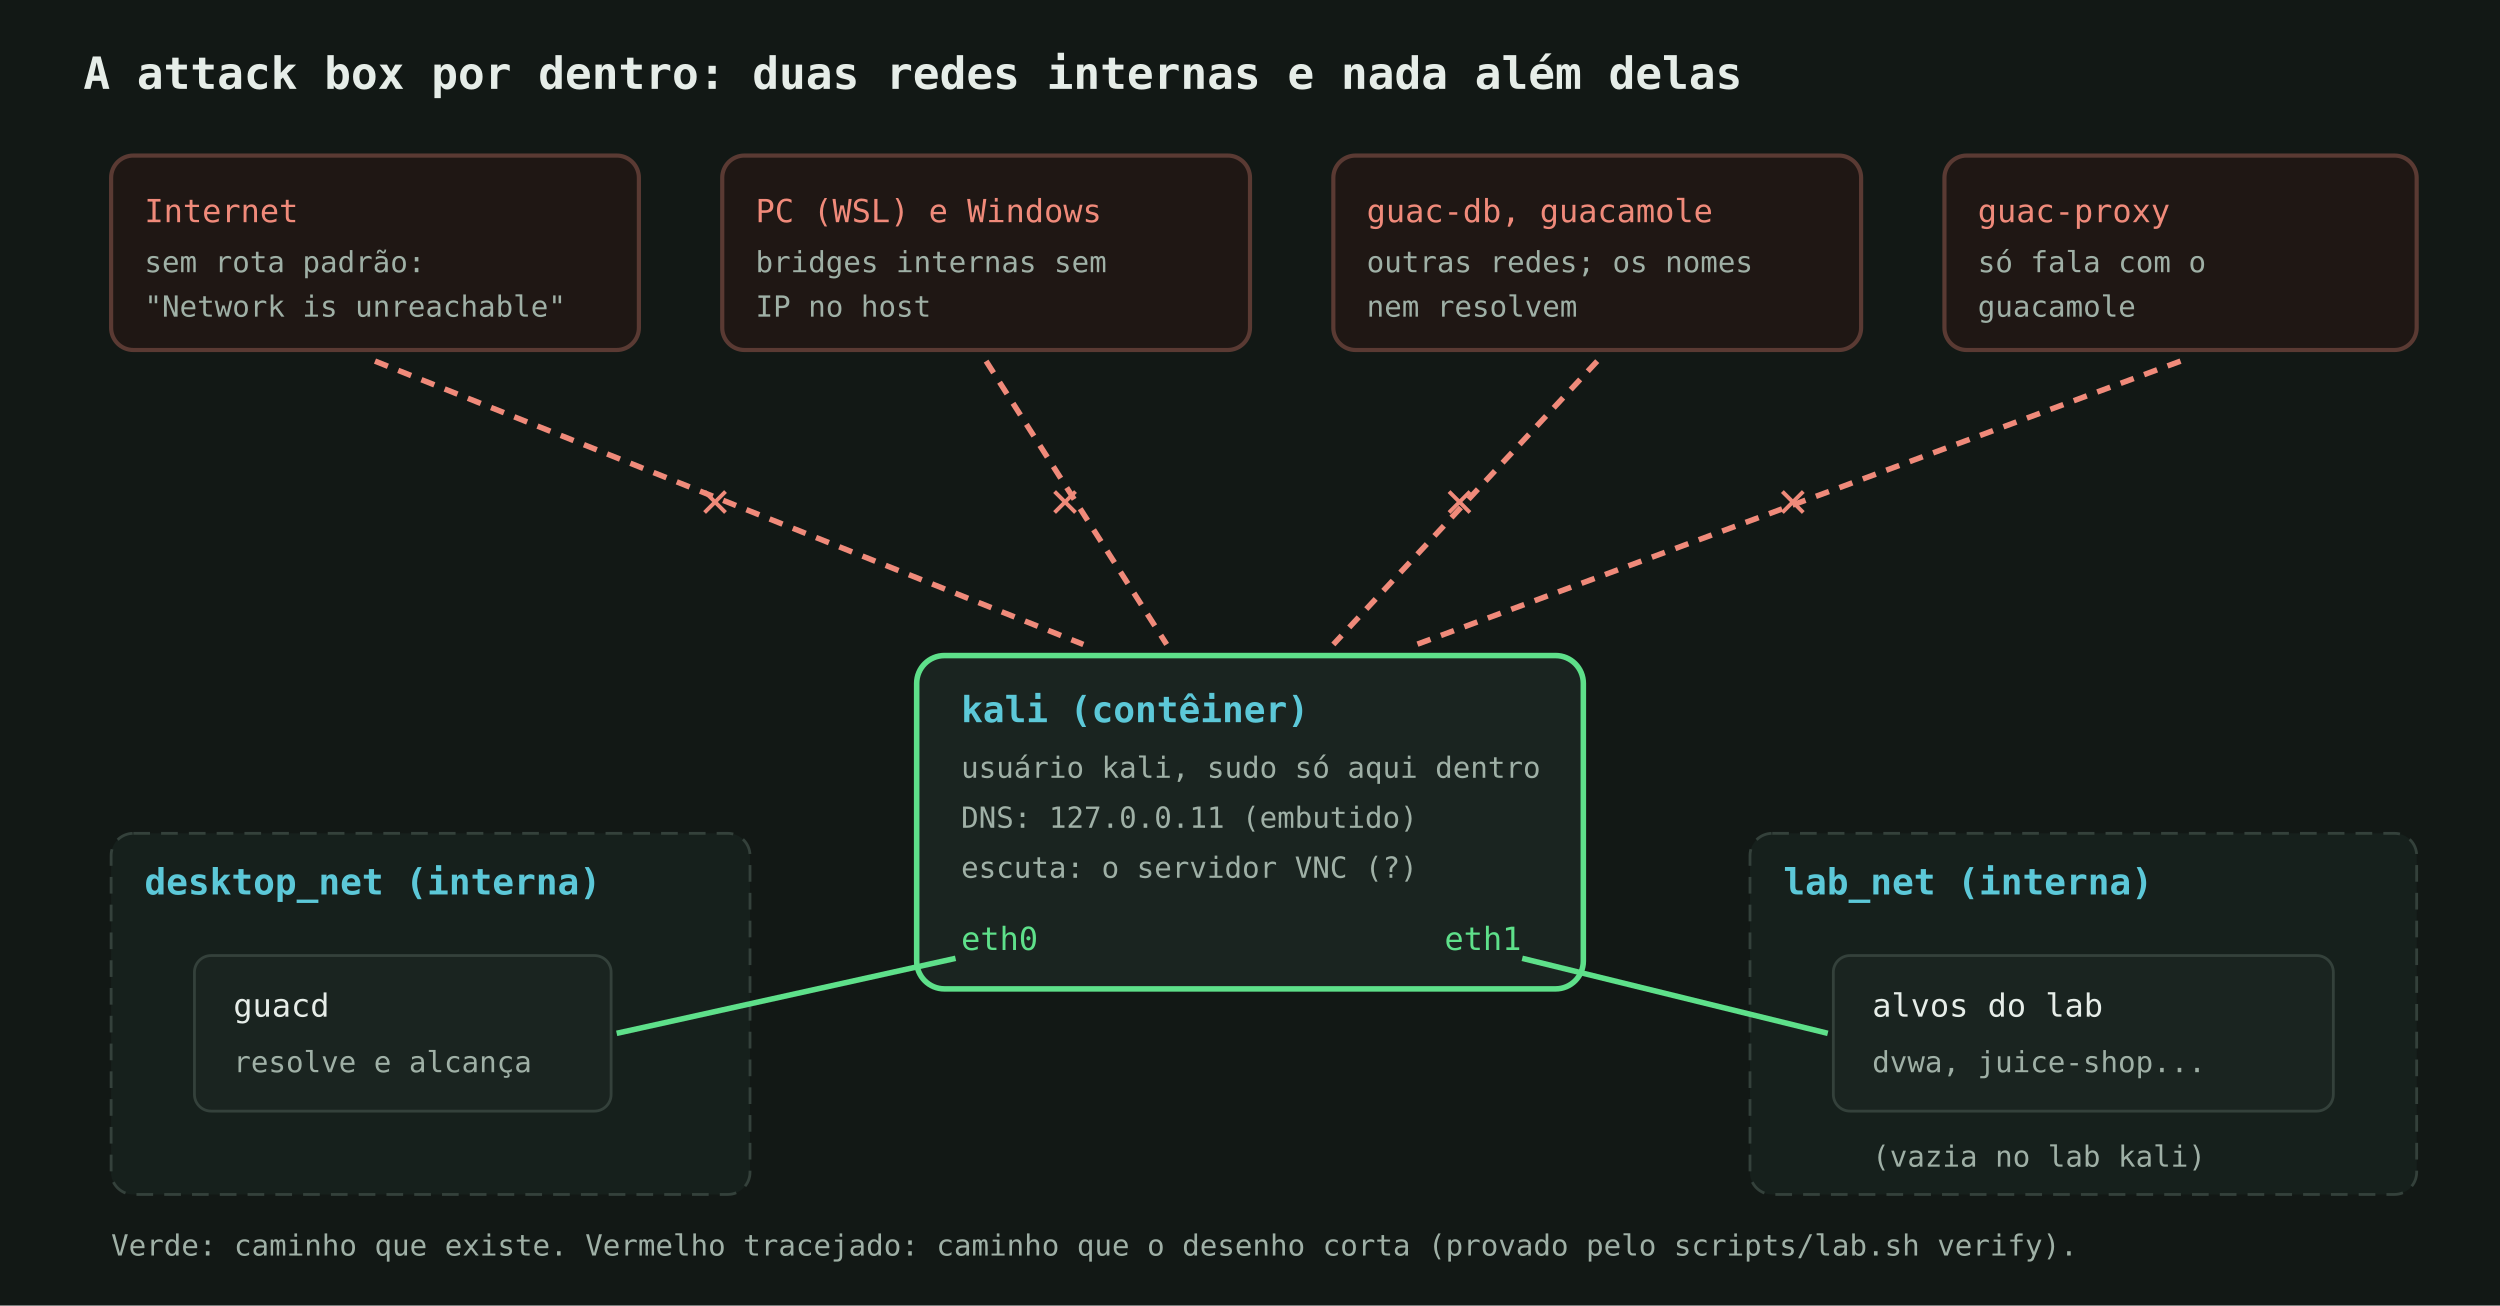
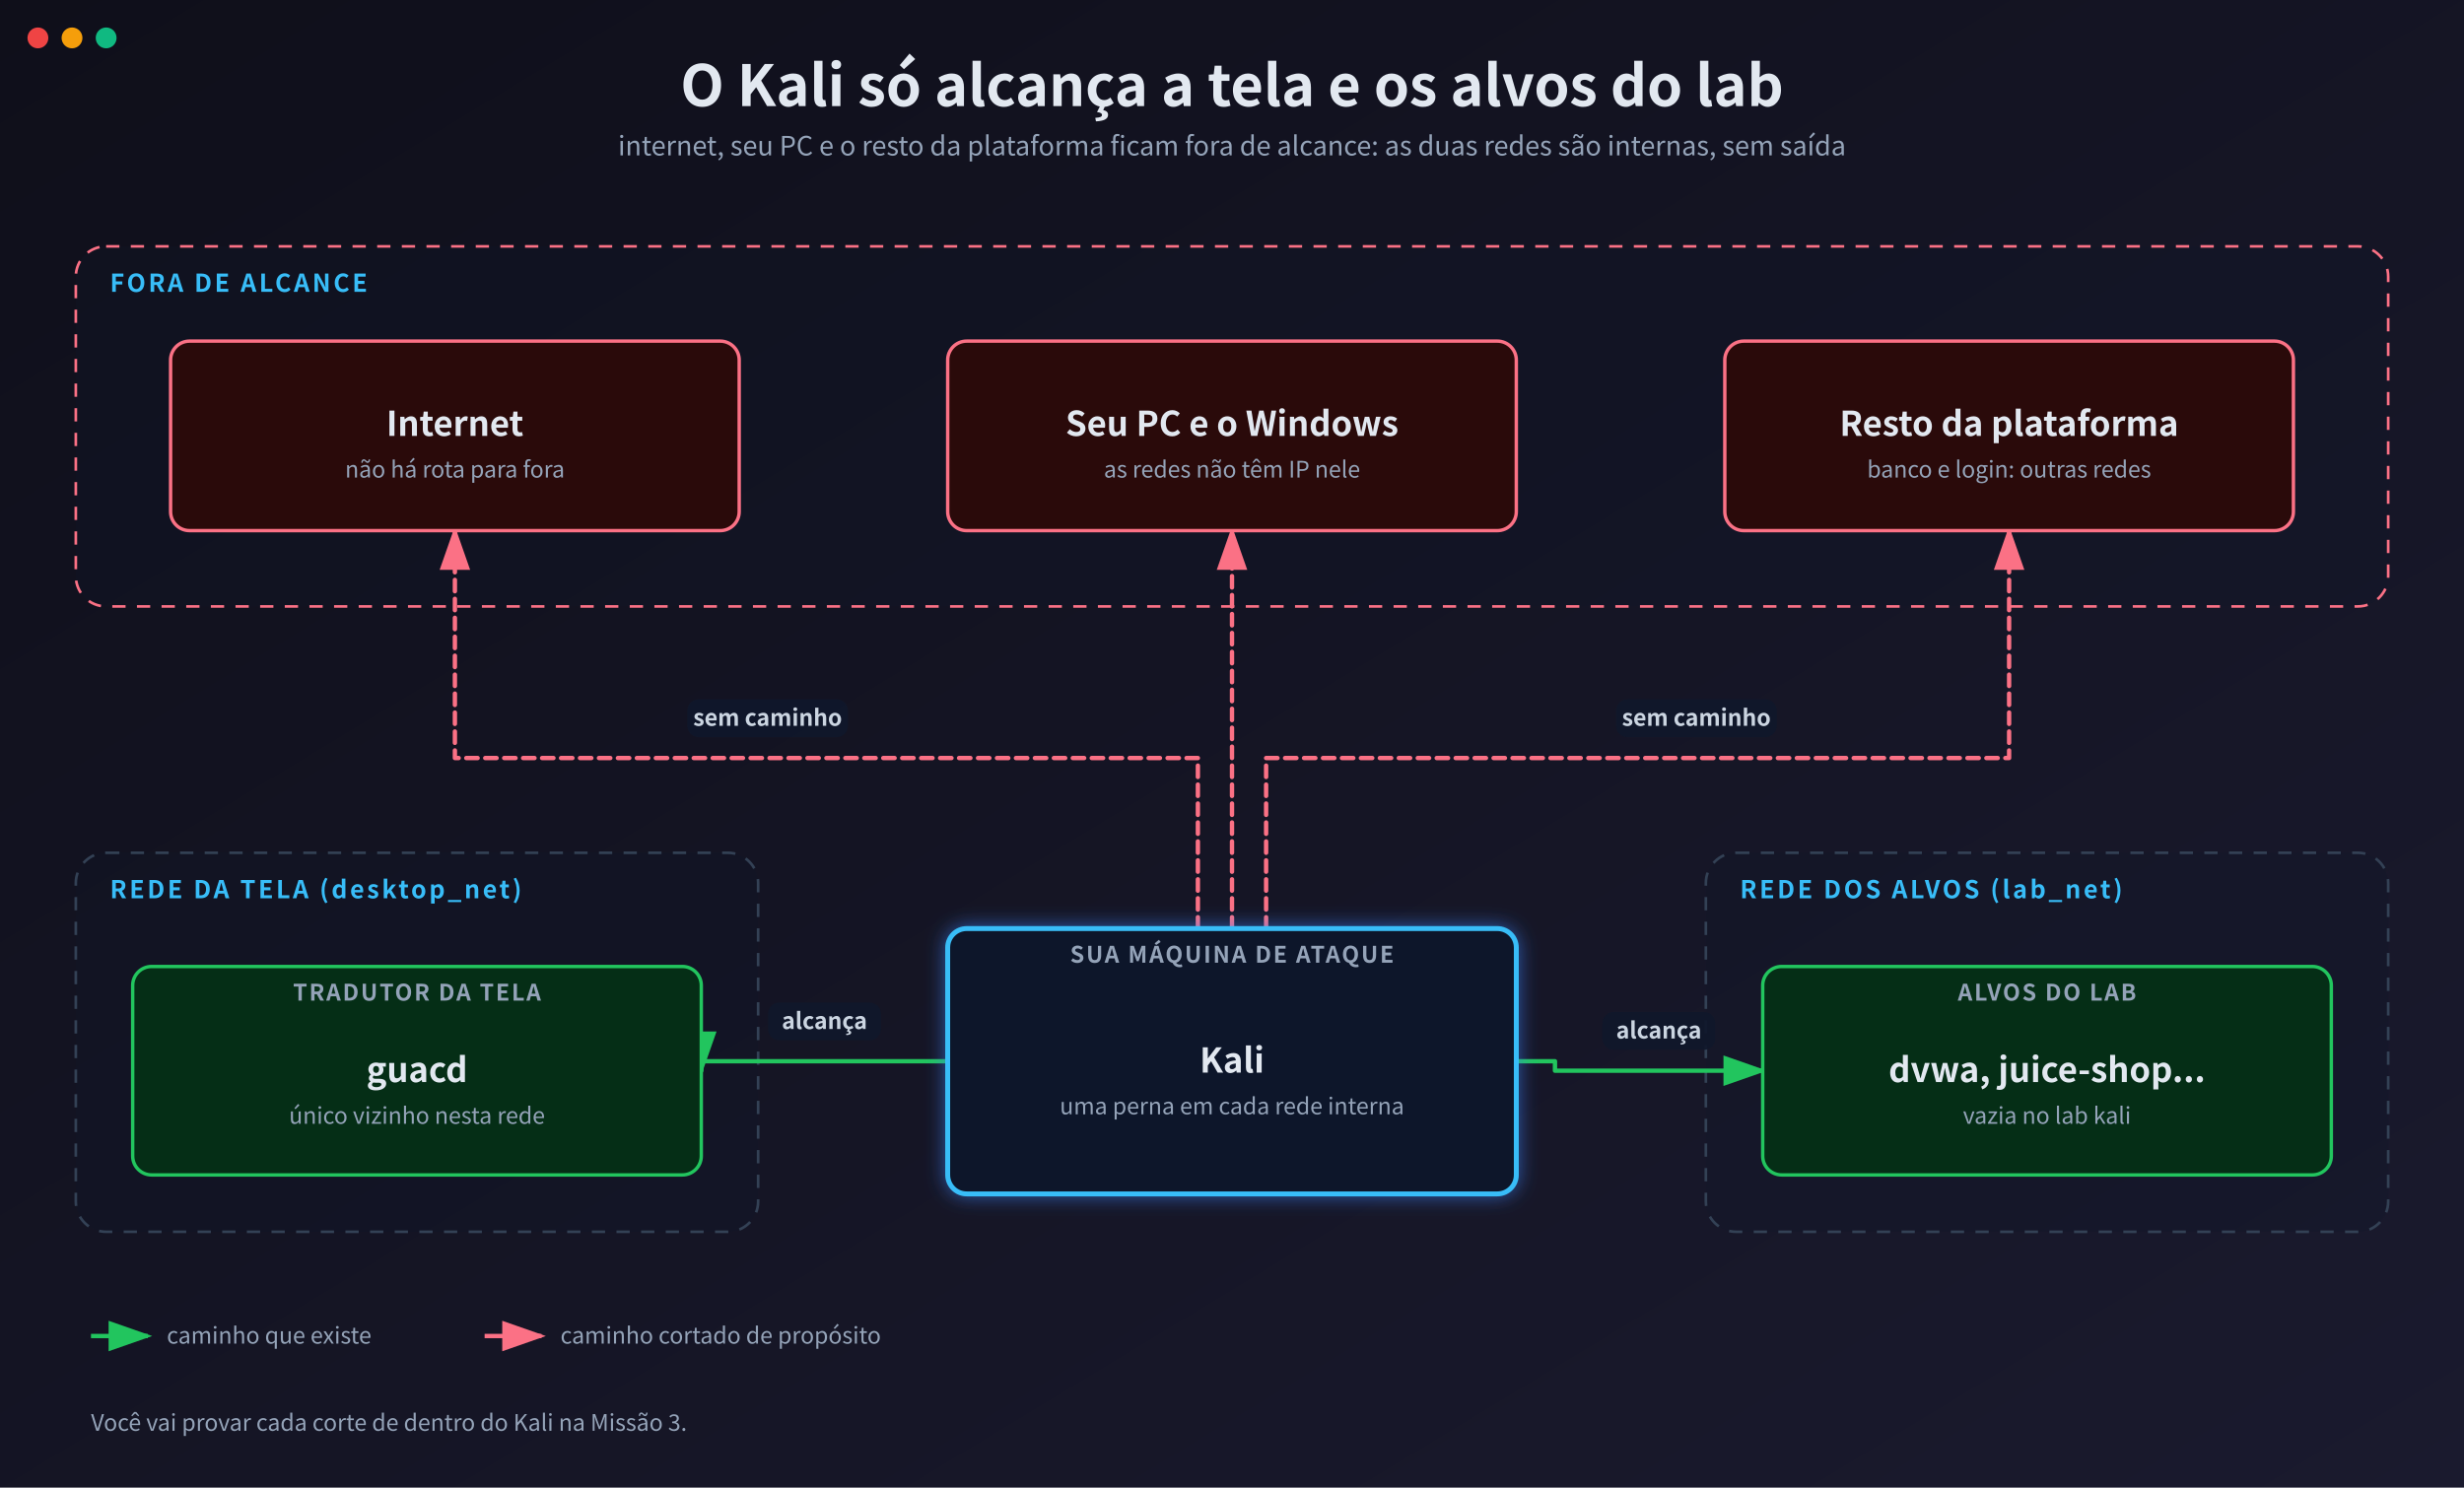
- <svg xmlns="http://www.w3.org/2000/svg" viewBox="0 0 900 470" role="img" aria-labelledby="t d">
-   <style>
-     text { font-family: ui-monospace, "DejaVu Sans Mono", Menlo, Consolas, monospace; fill: #e6ede8; }
-     .t { font-size: 16px; font-weight: 700; }
-     .h { font-size: 13px; font-weight: 700; fill: #5cc8d8; }
-     .b { font-size: 11.5px; }
-     .s { font-size: 10.5px; fill: #9fb0a6; }
-     .g { fill: #5ee08a; }
-     .r { fill: #f08a7a; }
-   </style>
-   <rect width="900" height="470" fill="#121815" />
-   <text class="t" x="30" y="32">A attack box por dentro: duas redes internas e nada além delas</text>
-   <g fill="#1f1714" stroke="#5a3a33" stroke-width="1.5">
-     <rect x="40" y="56" width="190" height="70" rx="8" />
-     <rect x="260" y="56" width="190" height="70" rx="8" />
-     <rect x="480" y="56" width="190" height="70" rx="8" />
-     <rect x="700" y="56" width="170" height="70" rx="8" />
+ <svg xmlns="http://www.w3.org/2000/svg" viewBox="0 0 1300 785" width="1300" height="785" data-generator="fireworks-tech-graph" data-schema-version="1" data-text-metrics="heuristic-v1" data-style-id="2" data-visual-theme="Dark Terminal" data-diagram-type="architecture" data-motion-scene="" data-semantic-profile="generic" data-semantic-valid="true" data-quality-profile="standard" data-max-bends-per-edge="12" data-max-total-bends="100" data-max-route-stretch="5.0" data-max-bridged-crossings="8" data-min-node-gap="0.0" data-min-container-gutter="0.0" data-min-label-clearance="2.0" data-min-segment-length="0.0">
+   <defs>
+     <marker id="arrowA" markerWidth="10" markerHeight="7" refX="9" refY="3.5" orient="auto">
+       <polygon points="0 0, 10 3.5, 0 7" fill="#a855f7" />
+     </marker>
+     <marker id="arrowB" markerWidth="10" markerHeight="7" refX="9" refY="3.5" orient="auto">
+       <polygon points="0 0, 10 3.5, 0 7" fill="#22c55e" />
+     </marker>
+     <marker id="arrowC" markerWidth="10" markerHeight="7" refX="9" refY="3.5" orient="auto">
+       <polygon points="0 0, 10 3.5, 0 7" fill="#38bdf8" />
+     </marker>
+     <marker id="arrowE" markerWidth="10" markerHeight="7" refX="9" refY="3.5" orient="auto">
+       <polygon points="0 0, 10 3.5, 0 7" fill="#fb7185" />
+     </marker>
+     <marker id="arrowF" markerWidth="10" markerHeight="7" refX="9" refY="3.5" orient="auto">
+       <polygon points="0 0, 10 3.5, 0 7" fill="#f59e0b" />
+     </marker>
+     <marker id="arrowG" markerWidth="10" markerHeight="7" refX="9" refY="3.5" orient="auto">
+       <polygon points="0 0, 10 3.5, 0 7" fill="#f97316" />
+     </marker>
+     <marker id="arrowH" markerWidth="10" markerHeight="7" refX="9" refY="3.5" orient="auto">
+       <polygon points="0 0, 10 3.5, 0 7" fill="#94a3b8" />
+     </marker>
+     <linearGradient id="terminalGradient" x1="0%" y1="0%" x2="100%" y2="100%">
+       <stop offset="0%" stop-color="#0f0f1a" />
+       <stop offset="100%" stop-color="#1a1a2e" />
+     </linearGradient>
+     <filter id="glowBlue" x="-30%" y="-30%" width="160%" height="160%">
+       <feDropShadow dx="0" dy="0" stdDeviation="5" flood-color="#3b82f6" flood-opacity="0.65" />
+     </filter>
+     <filter id="glowPurple" x="-30%" y="-30%" width="160%" height="160%">
+       <feDropShadow dx="0" dy="0" stdDeviation="5" flood-color="#a855f7" flood-opacity="0.72" />
+     </filter>
+     <filter id="glowGreen" x="-30%" y="-30%" width="160%" height="160%">
+       <feDropShadow dx="0" dy="0" stdDeviation="5" flood-color="#22c55e" flood-opacity="0.62" />
+     </filter>
+     <filter id="glowOrange" x="-30%" y="-30%" width="160%" height="160%">
+       <feDropShadow dx="0" dy="0" stdDeviation="5" flood-color="#f97316" flood-opacity="0.62" />
+     </filter>
+     <style>
+     text { font-family: 'SF Mono', 'Fira Code', Menlo, 'Noto Sans CJK SC', 'Microsoft YaHei', 'SimHei', monospace; }
+     .title { font-size: 30px; font-weight: 700; fill: #e2e8f0; }
+     .subtitle { font-size: 14px; font-weight: 500; fill: #94a3b8; }
+     .section { font-size: 13px; font-weight: 700; fill: #38bdf8; letter-spacing: 1.4px; }
+     .section-sub { font-size: 12px; font-weight: 500; fill: #94a3b8; }
+     .node-title { font-weight: 700; fill: #e2e8f0; }
+     .node-sub { font-weight: 500; fill: #94a3b8; }
+     .node-type { font-size: 12px; font-weight: 700; fill: #94a3b8; letter-spacing: 0.08em; }
+     .arrow-label { font-size: 12px; font-weight: 600; fill: #cbd5e1; }
+     .legend { font-size: 12px; font-weight: 500; fill: #94a3b8; }
+     .footnote { font-size: 12px; font-weight: 500; fill: #94a3b8; }
+     .metric-label { font-size: 8.5px; font-weight: 700; fill: #94a3b8; text-transform: uppercase; }
+     .metric-value { font-size: 9.5px; font-weight: 700; fill: #e2e8f0; }
+     </style>
+   </defs>
+   <rect data-graph-role="background" width="1300.0" height="785.0" fill="url(#terminalGradient)" />
+   <circle cx="20.0" cy="20" r="5.5" fill="#ef4444" />
+   <circle cx="38.0" cy="20" r="5.5" fill="#f59e0b" />
+   <circle cx="56.0" cy="20" r="5.5" fill="#10b981" />
+   <text x="650.0" y="56" text-anchor="middle" class="title">O Kali só alcança a tela e os alvos do lab</text>
+   <text x="650.0" y="82" text-anchor="middle" class="subtitle">internet, seu PC e o resto da plataforma ficam fora de alcance: as duas redes são internas, sem saída</text>
+   <g id="fora" data-graph-role="container" data-container-id="fora" data-semantic-role="boundary" data-graph-bounds="40,130,1260,320">
+     <rect data-graph-role="container" x="40.0" y="130.0" width="1220.0" height="190.0" rx="16.0" fill="rgba(15,23,42,0.28)" stroke="#fb7185" stroke-width="1.4" stroke-dasharray="7 6" />
+     <text x="58.0" y="154.0" class="section">FORA DE ALCANCE</text>
+     <rect id="fora-header" data-graph-role="reserved" data-reserved-kind="container-header" x="48" y="136" width="137.38" height="30" fill="none" stroke="none" />
  </g>
-   <text class="b r" x="52" y="80">Internet</text>
-   <text class="s" x="52" y="98">sem rota padrão:</text>
-   <text class="s" x="52" y="114">"Network is unreachable"</text>
-   <text class="b r" x="272" y="80">PC (WSL) e Windows</text>
-   <text class="s" x="272" y="98">bridges internas sem</text>
-   <text class="s" x="272" y="114">IP no host</text>
-   <text class="b r" x="492" y="80">guac-db, guacamole</text>
-   <text class="s" x="492" y="98">outras redes; os nomes</text>
-   <text class="s" x="492" y="114">nem resolvem</text>
-   <text class="b r" x="712" y="80">guac-proxy</text>
-   <text class="s" x="712" y="98">só fala com o</text>
-   <text class="s" x="712" y="114">guacamole</text>
-   <g stroke="#f08a7a" stroke-width="2" stroke-dasharray="5 4">
-     <line x1="135" y1="130" x2="390" y2="232" />
-     <line x1="355" y1="130" x2="420" y2="232" />
-     <line x1="575" y1="130" x2="480" y2="232" />
-     <line x1="785" y1="130" x2="510" y2="232" />
+   <g id="tela" data-graph-role="container" data-container-id="tela" data-semantic-role="boundary" data-graph-bounds="40,450,400,650">
+     <rect data-graph-role="container" x="40.0" y="450.0" width="360.0" height="200.0" rx="16.0" fill="rgba(15,23,42,0.28)" stroke="#334155" stroke-width="1.4" stroke-dasharray="7 6" />
+     <text x="58.0" y="474.0" class="section">REDE DA TELA (desktop_net)</text>
+     <rect id="tela-header" data-graph-role="reserved" data-reserved-kind="container-header" x="48" y="456" width="217.46" height="30" fill="none" stroke="none" />
  </g>
-   <g fill="#f08a7a" font-size="18" font-weight="700">
-     <text x="252" y="186" style="fill:#f08a7a">✕</text>
-     <text x="378" y="186" style="fill:#f08a7a">✕</text>
-     <text x="520" y="186" style="fill:#f08a7a">✕</text>
-     <text x="640" y="186" style="fill:#f08a7a">✕</text>
+   <g id="alvos" data-graph-role="container" data-container-id="alvos" data-semantic-role="boundary" data-graph-bounds="900,450,1260,650">
+     <rect data-graph-role="container" x="900.0" y="450.0" width="360.0" height="200.0" rx="16.0" fill="rgba(15,23,42,0.28)" stroke="#334155" stroke-width="1.4" stroke-dasharray="7 6" />
+     <text x="918.0" y="474.0" class="section">REDE DOS ALVOS (lab_net)</text>
+     <rect id="alvos-header" data-graph-role="reserved" data-reserved-kind="container-header" x="908" y="456" width="199" height="30" fill="none" stroke="none" />
  </g>
-   <rect x="330" y="236" width="240" height="120" rx="10" fill="#1a2420" stroke="#5ee08a" stroke-width="2" />
-   <text class="h" x="346" y="260">kali (contêiner)</text>
-   <text class="s" x="346" y="280">usuário kali, sudo só aqui dentro</text>
-   <text class="s" x="346" y="298">DNS: 127.0.0.11 (embutido)</text>
-   <text class="s" x="346" y="316">escuta: o servidor VNC (?)</text>
-   <text class="b g" x="346" y="342">eth0</text>
-   <text class="b g" x="520" y="342">eth1</text>
-   <rect x="40" y="300" width="230" height="130" rx="8" fill="#16201c" stroke="#34413b" stroke-dasharray="6 4" />
-   <text class="h" x="52" y="322">desktop_net (interna)</text>
-   <rect x="70" y="344" width="150" height="56" rx="6" fill="#1a2420" stroke="#34413b" />
-   <text class="b" x="84" y="366">guacd</text>
-   <text class="s" x="84" y="386">resolve e alcança</text>
-   <line x1="222" y1="372" x2="344" y2="345" stroke="#5ee08a" stroke-width="2" />
-   <rect x="630" y="300" width="240" height="130" rx="8" fill="#16201c" stroke="#34413b" stroke-dasharray="6 4" />
-   <text class="h" x="642" y="322">lab_net (interna)</text>
-   <rect x="660" y="344" width="180" height="56" rx="6" fill="#1a2420" stroke="#34413b" />
-   <text class="b" x="674" y="366">alvos do lab</text>
-   <text class="s" x="674" y="386">dvwa, juice-shop...</text>
-   <text class="s" x="674" y="420">(vazia no lab kali)</text>
-   <line x1="548" y1="345" x2="658" y2="372" stroke="#5ee08a" stroke-width="2" />
-   <text class="s" x="40" y="452">Verde: caminho que existe. Vermelho tracejado: caminho que o desenho corta (provado pelo scripts/lab.sh verify).</text>
+   <path id="no1" data-graph-role="edge" data-edge-id="no1" data-source="kali" data-target="inet" data-edge-kind="flow" data-topic-id="" data-flow="" data-motion-role="" data-motion-stage="" data-motion-order="" data-protocol="" data-via="" data-critical-path-id="" data-critical-hop="" data-critical-hops="" data-critical="false" data-bends="2" data-route-stretch="1.0" data-bridges="" d="M 632,490 L 632,400 L 570,400 L 240,400 L 240,280" fill="none" stroke="#fb7185" stroke-width="2.3" stroke-linecap="round" stroke-linejoin="round" marker-end="url(#arrowE)" stroke-dasharray="6,4" />
+   <path id="no3" data-graph-role="edge" data-edge-id="no3" data-source="kali" data-target="resto" data-edge-kind="flow" data-topic-id="" data-flow="" data-motion-role="" data-motion-stage="" data-motion-order="" data-protocol="" data-via="" data-critical-path-id="" data-critical-hop="" data-critical-hops="" data-critical="false" data-bends="2" data-route-stretch="1.0" data-bridges="" d="M 668,490 L 668,400 L 730,400 L 1060,400 L 1060,280" fill="none" stroke="#fb7185" stroke-width="2.3" stroke-linecap="round" stroke-linejoin="round" marker-end="url(#arrowE)" stroke-dasharray="6,4" />
+   <path id="ok1" data-graph-role="edge" data-edge-id="ok1" data-source="kali" data-target="guacd" data-edge-kind="flow" data-topic-id="" data-flow="" data-motion-role="" data-motion-stage="" data-motion-order="" data-protocol="" data-via="" data-critical-path-id="" data-critical-hop="" data-critical-hops="" data-critical="false" data-bends="1" data-route-stretch="1.0" data-bridges="" d="M 500,560 L 370,560 L 370,565 L 370,565" fill="none" stroke="#22c55e" stroke-width="2.3" stroke-linecap="round" stroke-linejoin="round" marker-end="url(#arrowB)" />
+   <path id="ok2" data-graph-role="edge" data-edge-id="ok2" data-source="kali" data-target="alvo" data-edge-kind="flow" data-topic-id="" data-flow="" data-motion-role="" data-motion-stage="" data-motion-order="" data-protocol="" data-via="" data-critical-path-id="" data-critical-hop="" data-critical-hops="" data-critical="false" data-bends="2" data-route-stretch="1.0" data-bridges="" d="M 800,560 L 820.4,560 L 820.4,565 L 930,565" fill="none" stroke="#22c55e" stroke-width="2.3" stroke-linecap="round" stroke-linejoin="round" marker-end="url(#arrowB)" />
+   <path id="no2" data-graph-role="edge" data-edge-id="no2" data-source="kali" data-target="pc" data-edge-kind="flow" data-topic-id="" data-flow="" data-motion-role="" data-motion-stage="" data-motion-order="" data-protocol="" data-via="" data-critical-path-id="" data-critical-hop="" data-critical-hops="" data-critical="false" data-bends="0" data-route-stretch="1.0" data-bridges="" d="M 650,490 L 650,280" fill="none" stroke="#fb7185" stroke-width="2.3" stroke-linecap="round" stroke-linejoin="round" marker-end="url(#arrowE)" stroke-dasharray="6,4" />
+   <g id="node-inet" data-graph-role="node" data-node-id="inet" data-semantic-role="node" data-motion-role="" data-motion-stage="" data-motion-order="" data-parent="fora" data-deployment-id="" data-topic-id="" data-span-id="" data-station-order="" data-status="" data-start-ms="" data-duration-ms="" data-parent-span="" data-graph-bounds="90,180,390,280">
+     <rect x="90.0" y="180.0" width="300.0" height="100.0" rx="10.0" fill="#2a0a0a" stroke="#fb7185" stroke-width="1.8" />
+     <text data-text-role="title" data-full-text="Internet" data-text-max-width="276.0" x="240.0" y="230.0" text-anchor="middle" class="node-title" font-size="18">Internet</text>
+     <text data-text-role="subtitle" data-full-text="não há rota para fora" data-text-max-width="276.0" x="240.0" y="252.0" text-anchor="middle" class="node-sub" font-size="12">não há rota para fora</text>
+   </g>
+   <g id="node-pc" data-graph-role="node" data-node-id="pc" data-semantic-role="node" data-motion-role="" data-motion-stage="" data-motion-order="" data-parent="fora" data-deployment-id="" data-topic-id="" data-span-id="" data-station-order="" data-status="" data-start-ms="" data-duration-ms="" data-parent-span="" data-graph-bounds="500,180,800,280">
+     <rect x="500.0" y="180.0" width="300.0" height="100.0" rx="10.0" fill="#2a0a0a" stroke="#fb7185" stroke-width="1.8" />
+     <text data-text-role="title" data-full-text="Seu PC e o Windows" data-text-max-width="276.0" x="650.0" y="230.0" text-anchor="middle" class="node-title" font-size="18">Seu PC e o Windows</text>
+     <text data-text-role="subtitle" data-full-text="as redes não têm IP nele" data-text-max-width="276.0" x="650.0" y="252.0" text-anchor="middle" class="node-sub" font-size="12">as redes não têm IP nele</text>
+   </g>
+   <g id="node-resto" data-graph-role="node" data-node-id="resto" data-semantic-role="node" data-motion-role="" data-motion-stage="" data-motion-order="" data-parent="fora" data-deployment-id="" data-topic-id="" data-span-id="" data-station-order="" data-status="" data-start-ms="" data-duration-ms="" data-parent-span="" data-graph-bounds="910,180,1210,280">
+     <rect x="910.0" y="180.0" width="300.0" height="100.0" rx="10.0" fill="#2a0a0a" stroke="#fb7185" stroke-width="1.8" />
+     <text data-text-role="title" data-full-text="Resto da plataforma" data-text-max-width="276.0" x="1060.0" y="230.0" text-anchor="middle" class="node-title" font-size="18">Resto da plataforma</text>
+     <text data-text-role="subtitle" data-full-text="banco e login: outras redes" data-text-max-width="276.0" x="1060.0" y="252.0" text-anchor="middle" class="node-sub" font-size="12">banco e login: outras redes</text>
+   </g>
+   <g id="node-kali" data-graph-role="node" data-node-id="kali" data-semantic-role="node" data-motion-role="" data-motion-stage="" data-motion-order="" data-parent="" data-deployment-id="" data-topic-id="" data-span-id="" data-station-order="" data-status="" data-start-ms="" data-duration-ms="" data-parent-span="" data-graph-bounds="500,490,800,630">
+     <rect x="500.0" y="490.0" width="300.0" height="140.0" rx="10.0" fill="#0f172a" stroke="#38bdf8" stroke-width="2.6" filter="url(#glowBlue)" />
+     <text x="650.0" y="508.0" text-anchor="middle" class="node-type">SUA MÁQUINA DE ATAQUE</text>
+     <text data-text-role="title" data-full-text="Kali" data-text-max-width="276.0" x="650.0" y="566.0" text-anchor="middle" class="node-title" font-size="18">Kali</text>
+     <text data-text-role="subtitle" data-full-text="uma perna em cada rede interna" data-text-max-width="276.0" x="650.0" y="588.0" text-anchor="middle" class="node-sub" font-size="12">uma perna em cada rede interna</text>
+   </g>
+   <g id="node-guacd" data-graph-role="node" data-node-id="guacd" data-semantic-role="node" data-motion-role="" data-motion-stage="" data-motion-order="" data-parent="tela" data-deployment-id="" data-topic-id="" data-span-id="" data-station-order="" data-status="" data-start-ms="" data-duration-ms="" data-parent-span="" data-graph-bounds="70,510,370,620">
+     <rect x="70.0" y="510.0" width="300.0" height="110.0" rx="10.0" fill="#052e16" stroke="#22c55e" stroke-width="1.8" />
+     <text x="220.0" y="528.0" text-anchor="middle" class="node-type">TRADUTOR DA TELA</text>
+     <text data-text-role="title" data-full-text="guacd" data-text-max-width="276.0" x="220.0" y="571.0" text-anchor="middle" class="node-title" font-size="18">guacd</text>
+     <text data-text-role="subtitle" data-full-text="único vizinho nesta rede" data-text-max-width="276.0" x="220.0" y="593.0" text-anchor="middle" class="node-sub" font-size="12">único vizinho nesta rede</text>
+   </g>
+   <g id="node-alvo" data-graph-role="node" data-node-id="alvo" data-semantic-role="node" data-motion-role="" data-motion-stage="" data-motion-order="" data-parent="alvos" data-deployment-id="" data-topic-id="" data-span-id="" data-station-order="" data-status="" data-start-ms="" data-duration-ms="" data-parent-span="" data-graph-bounds="930,510,1230,620">
+     <rect x="930.0" y="510.0" width="300.0" height="110.0" rx="10.0" fill="#052e16" stroke="#22c55e" stroke-width="1.8" />
+     <text x="1080.0" y="528.0" text-anchor="middle" class="node-type">ALVOS DO LAB</text>
+     <text data-text-role="title" data-full-text="dvwa, juice-shop..." data-text-max-width="276.0" x="1080.0" y="571.0" text-anchor="middle" class="node-title" font-size="18">dvwa, juice-shop...</text>
+     <text data-text-role="subtitle" data-full-text="vazia no lab kali" data-text-max-width="276.0" x="1080.0" y="593.0" text-anchor="middle" class="node-sub" font-size="12">vazia no lab kali</text>
+   </g>
+   <g id="ok1-label" data-graph-role="label" data-owner="ok1" data-graph-bounds="405.2,529,464.8,549">
+     <rect x="405.2" y="529.0" width="59.6" height="20" rx="6" fill="#0f172a" opacity="0.92" />
+     <text x="435.0" y="543.0" text-anchor="middle" class="arrow-label">alcança</text>
+   </g>
+   <g id="ok2-label" data-graph-role="label" data-owner="ok2" data-graph-bounds="845.4,534,905,554">
+     <rect x="845.4" y="534.0" width="59.6" height="20" rx="6" fill="#0f172a" opacity="0.92" />
+     <text x="875.2" y="548.0" text-anchor="middle" class="arrow-label">alcança</text>
+   </g>
+   <g id="no1-label" data-graph-role="label" data-owner="no1" data-graph-bounds="362.6,369,447.4,389">
+     <rect x="362.6" y="369.0" width="84.8" height="20" rx="6" fill="#0f172a" opacity="0.92" />
+     <text x="405.0" y="383.0" text-anchor="middle" class="arrow-label">sem caminho</text>
+   </g>
+   <g id="no3-label" data-graph-role="label" data-owner="no3" data-graph-bounds="852.6,369,937.4,389">
+     <rect x="852.6" y="369.0" width="84.8" height="20" rx="6" fill="#0f172a" opacity="0.92" />
+     <text x="895.0" y="383.0" text-anchor="middle" class="arrow-label">sem caminho</text>
+   </g>
+   <g id="legend" data-graph-role="legend">
+     <rect id="legend-zone" data-graph-role="reserved" data-reserved-kind="legend" x="38" y="691" width="458.4" height="46" rx="10" fill="none" stroke="none" />
+     <line data-graph-role="decoration" x1="48.0" y1="705.0" x2="78.0" y2="705.0" stroke="#22c55e" stroke-width="2.3" marker-end="url(#arrowB)" />
+     <text data-graph-role="decoration" x="88.0" y="709.0" class="legend">caminho que existe      </text>
+     <line data-graph-role="decoration" x1="255.68" y1="705.0" x2="285.68" y2="705.0" stroke="#fb7185" stroke-width="2.3" marker-end="url(#arrowE)" />
+     <text data-graph-role="decoration" x="295.68" y="709.0" class="legend">caminho cortado de propósito</text>
+   </g>
+   <g id="footer" data-graph-role="reserved" data-graph-bounds="48,743,447,759">
+     <text x="48.0" y="755.0" class="footnote">Você vai provar cada corte de dentro do Kali na Missão 3.</text>
+   </g>
</svg>
